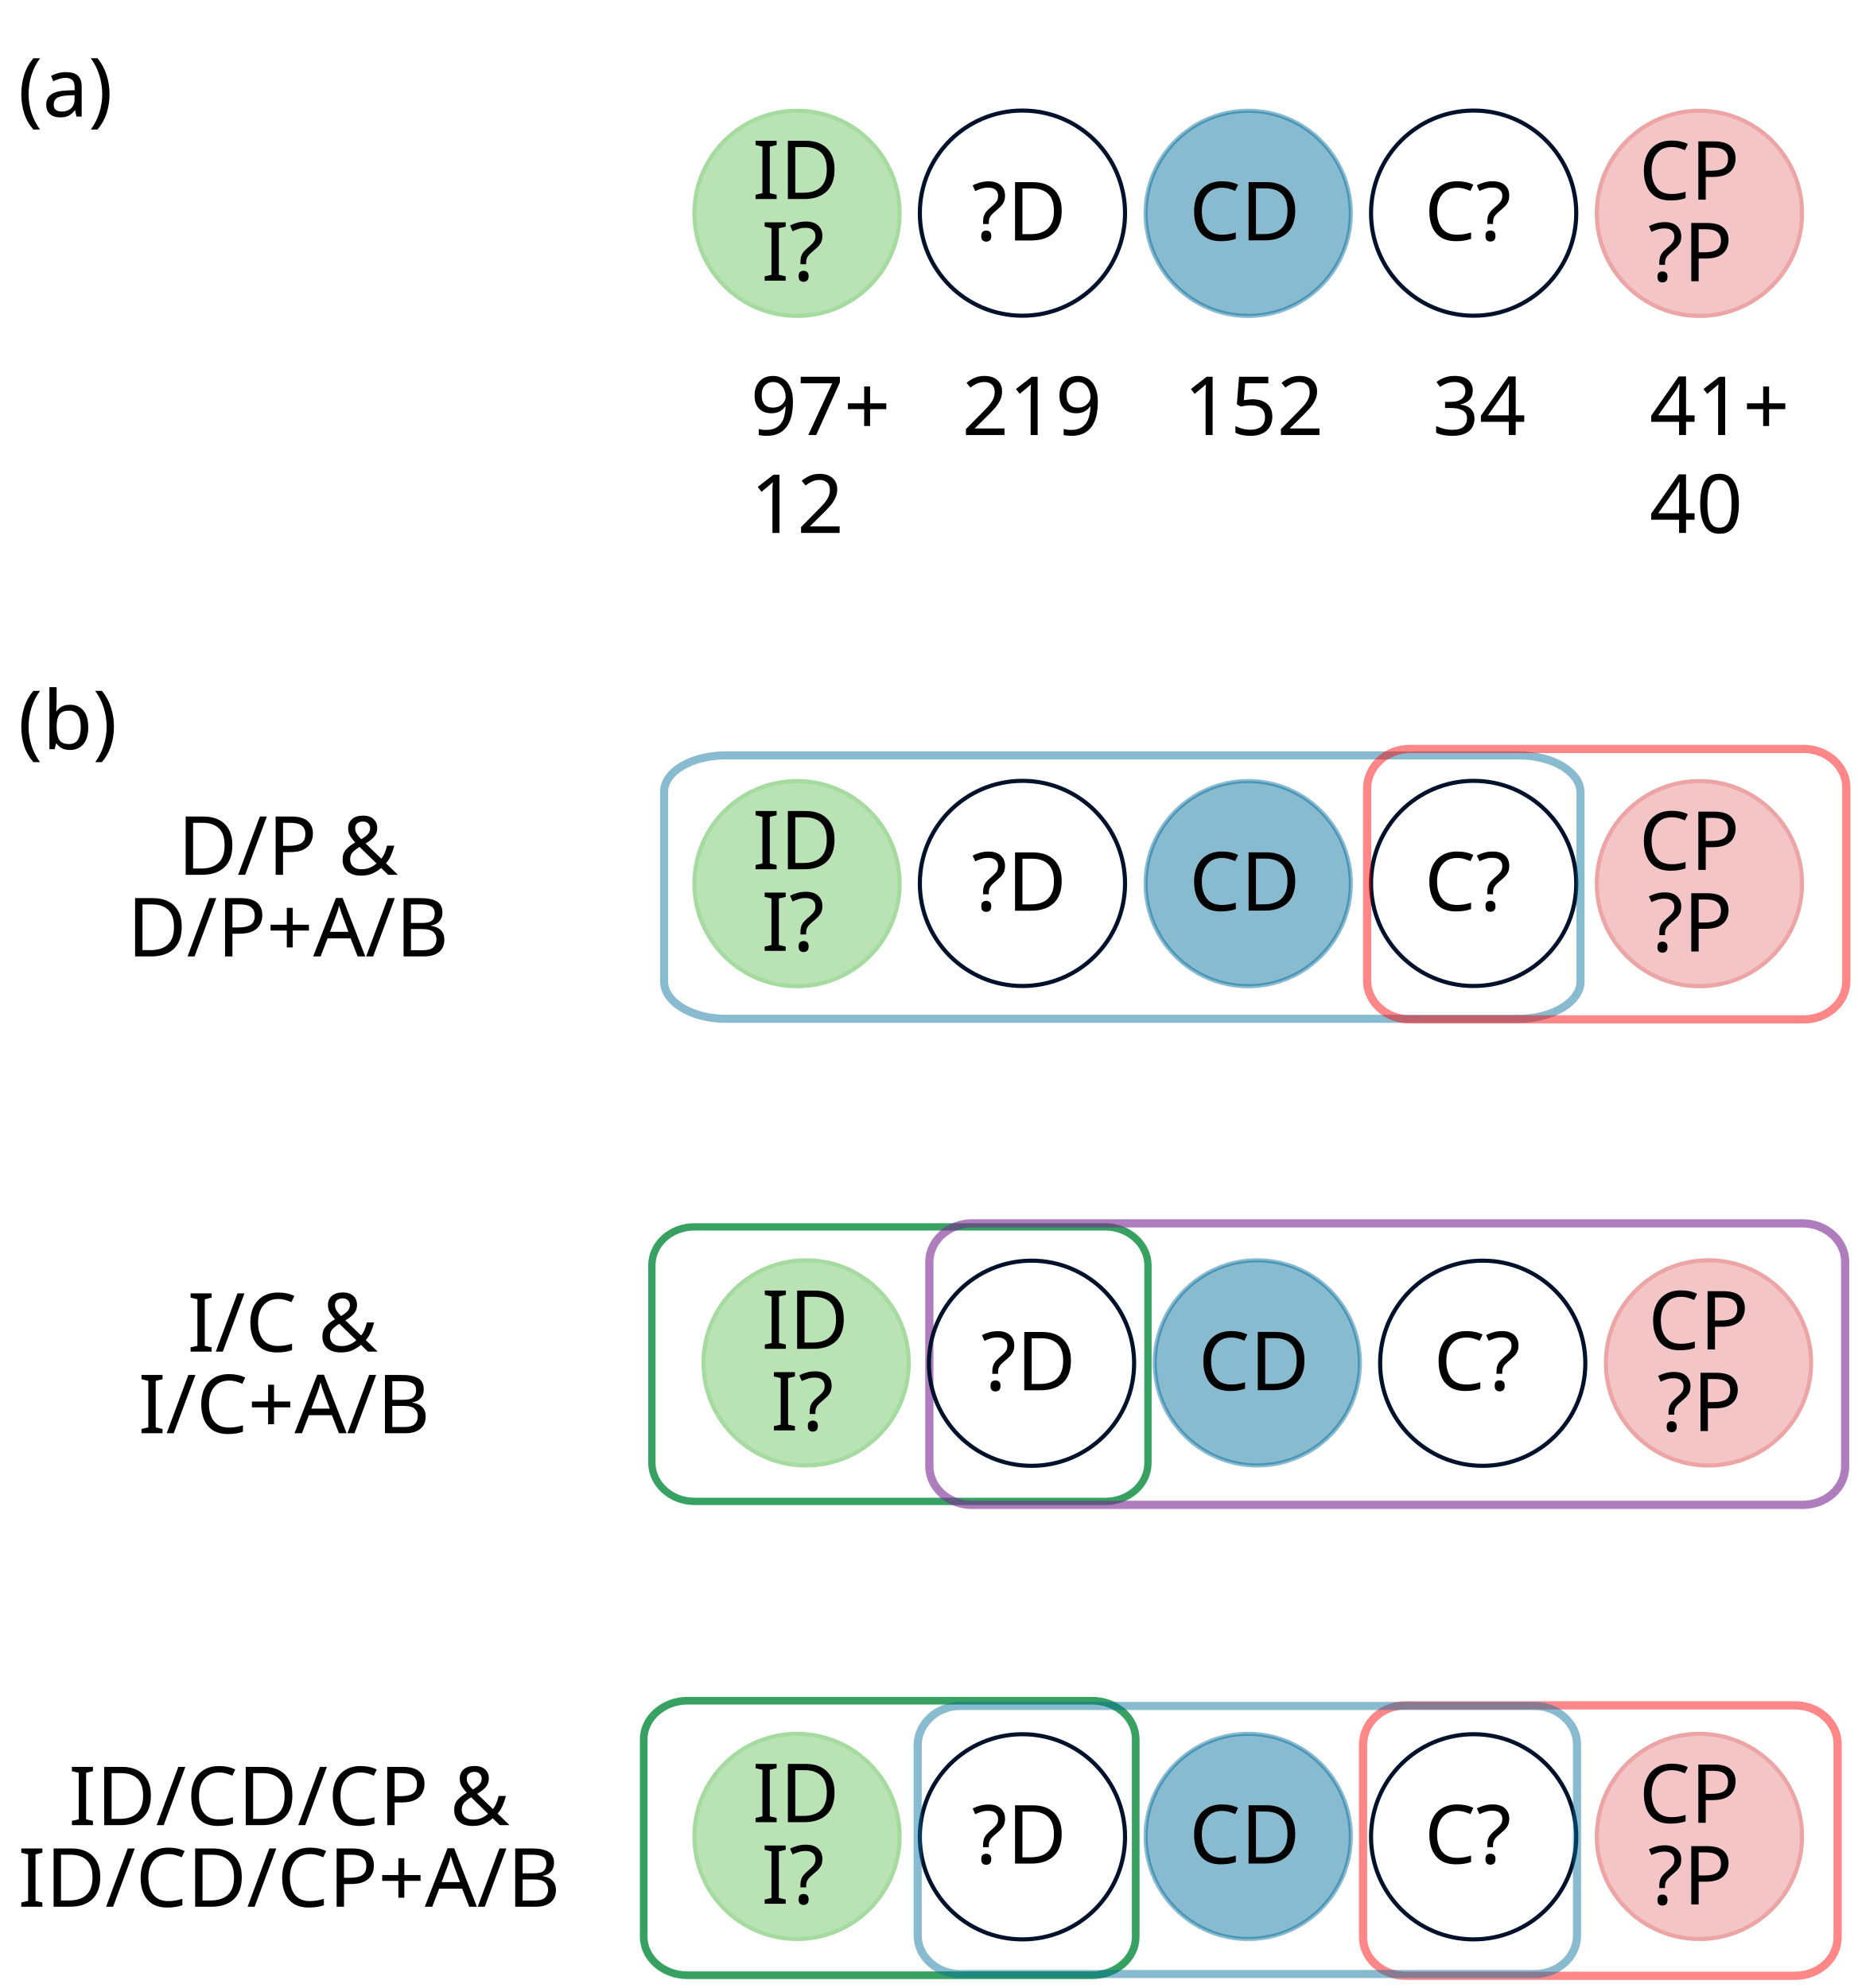
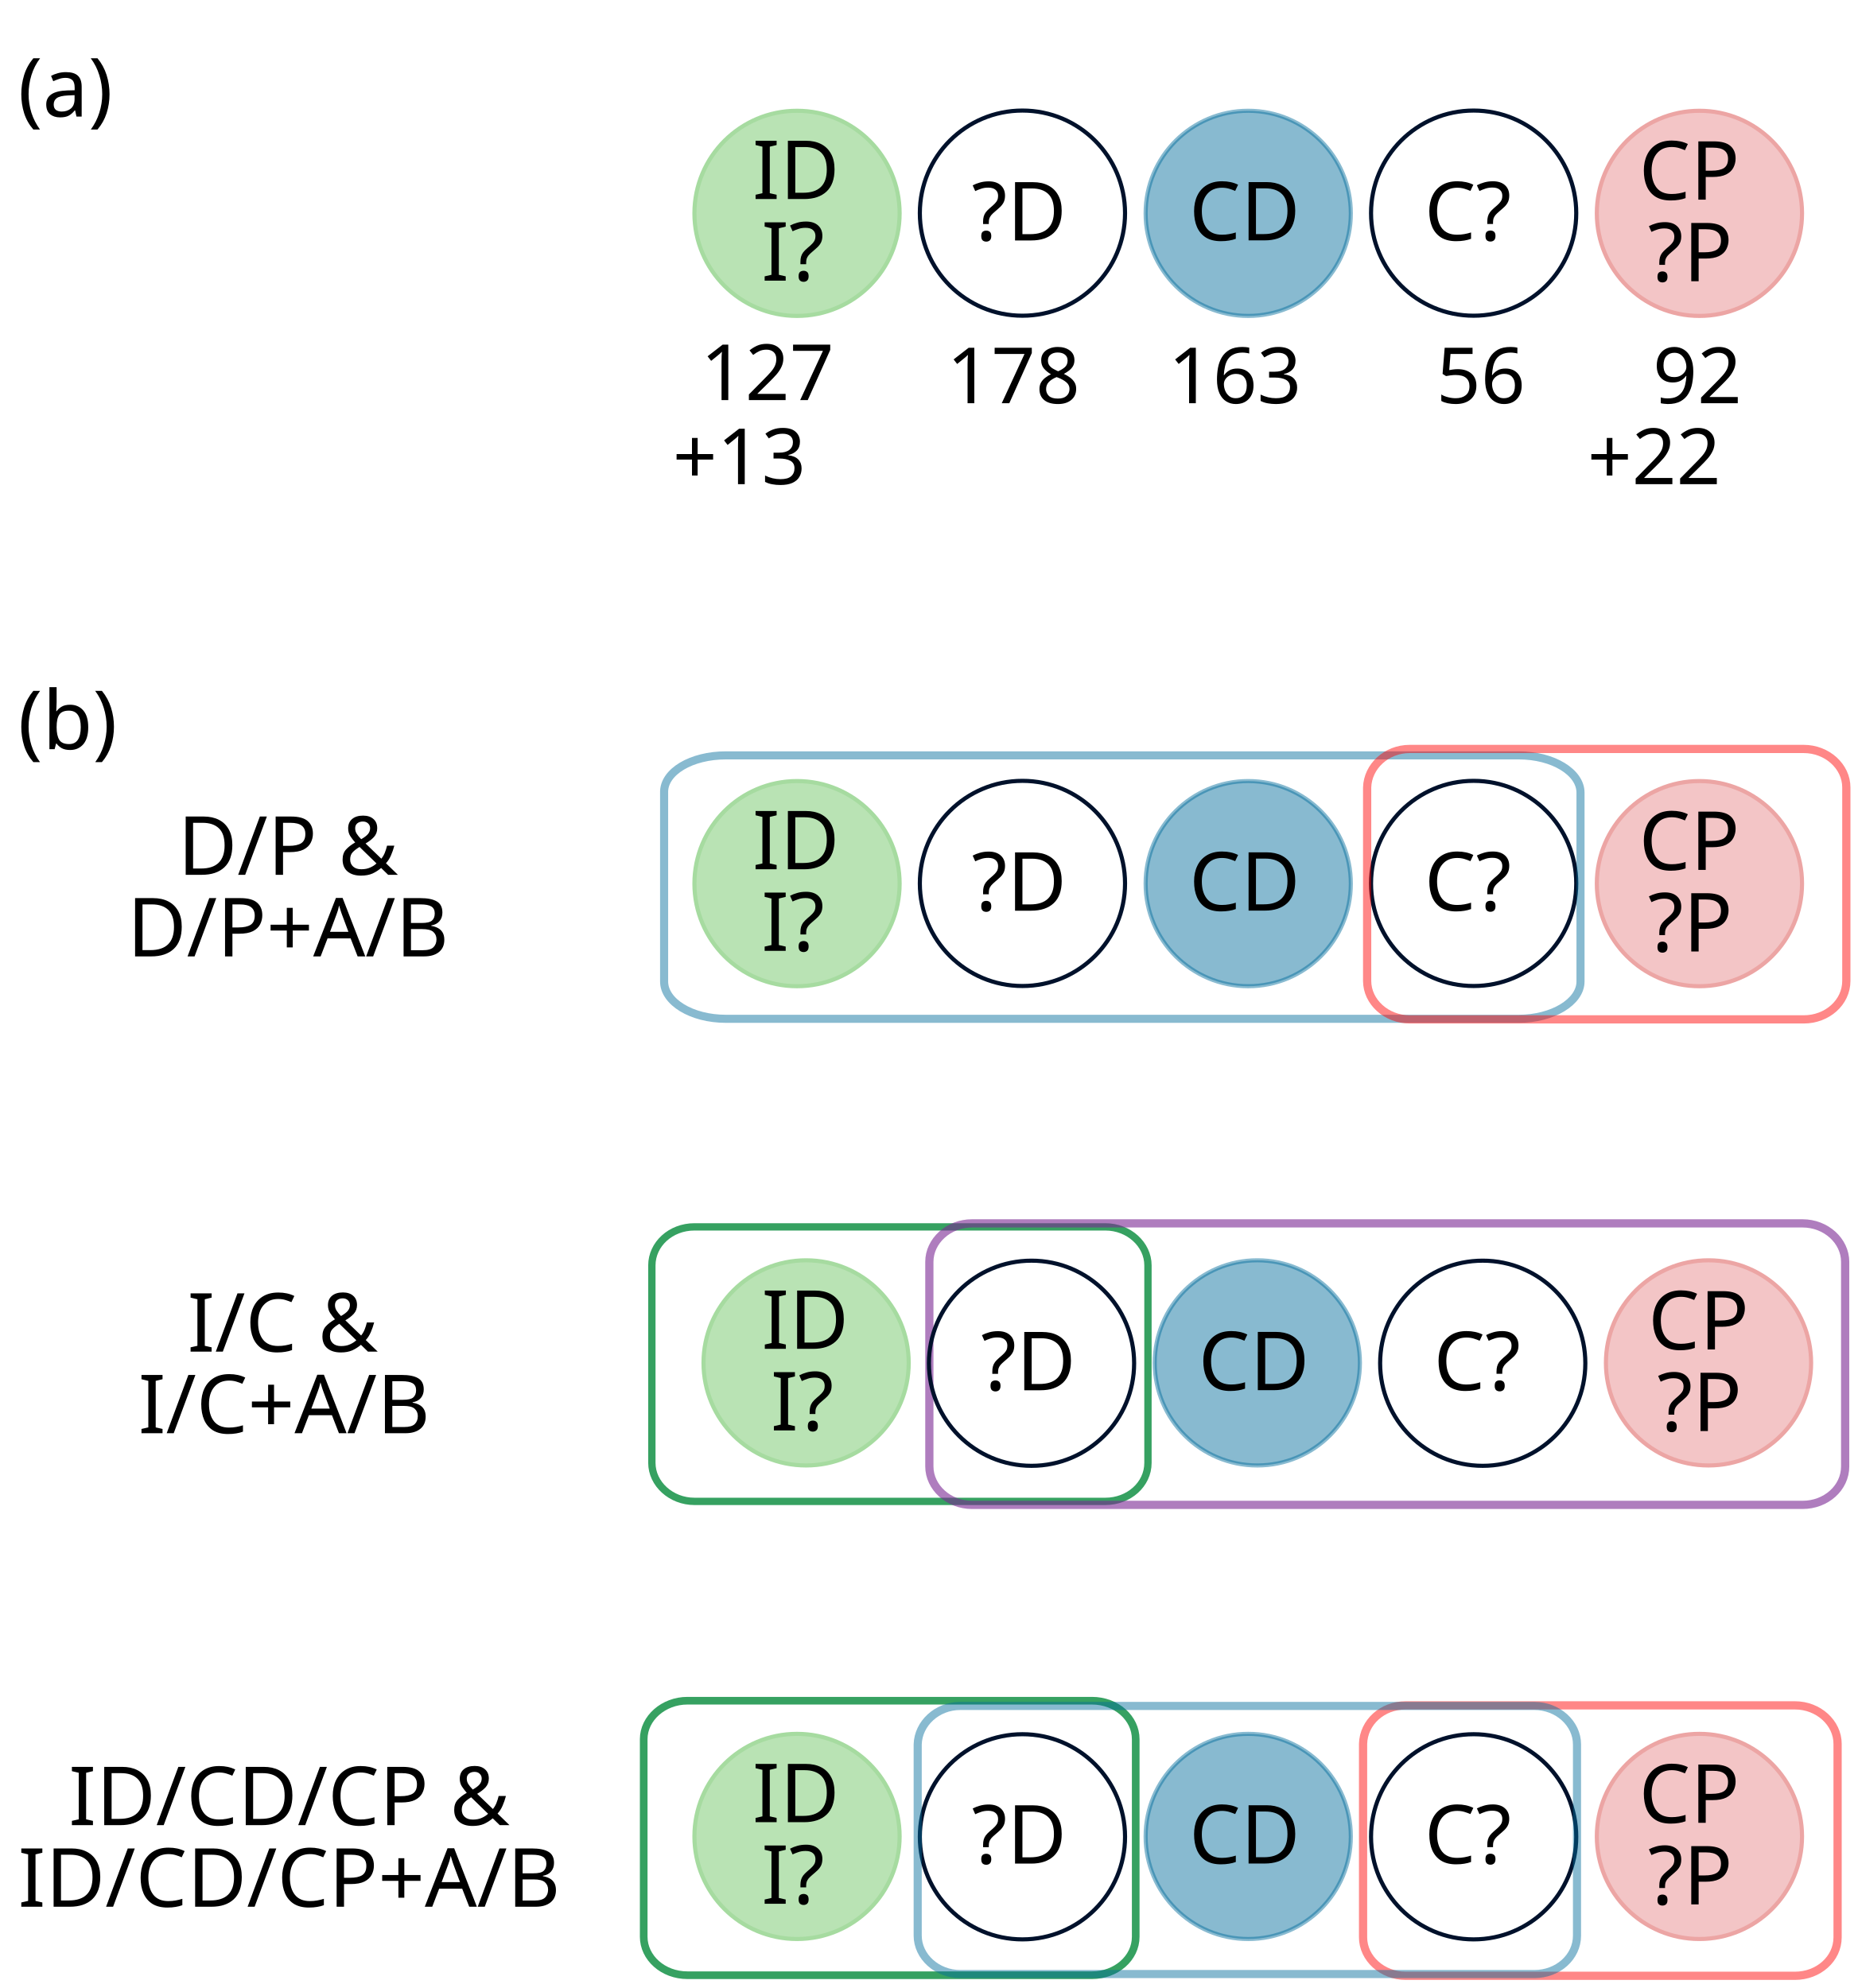
<svg xmlns="http://www.w3.org/2000/svg" version="1.1" id="svg8" x="0px" y="0px" viewBox="0 0 318.7 341.1" style="enable-background:new 0 0 318.7 341.1;" xml:space="preserve">
-   <style type="text/css">
+   <defs id="defs136" />
+   <style type="text/css" id="style2">
	.st0{fill:none;stroke:#008837;stroke-width:1.313;stroke-opacity:0.788;}
	.st1{fill:none;stroke:#FF0000;stroke-width:1.411;stroke-opacity:0.471;}
	.st2{fill:none;stroke:#008837;stroke-width:1.257;stroke-opacity:0.788;}
	.st3{fill:none;stroke:#7B2894;stroke-width:1.411;stroke-opacity:0.605;}
	.st4{font-family:'TimesNewRomanPSMT';}
	.st5{font-size:14px;}
	.st6{enable-background:new    ;}
	.st7{fill:#046C9C;fill-opacity:0.471;stroke:#046C9C;stroke-width:0.706;stroke-opacity:0.471;}
	.st8{font-family:'TimesNewRomanPS-BoldMT';}
	.st9{fill:#A6DBA0;fill-opacity:0.784;stroke:#A6DBA0;stroke-width:0.706;}
	.st10{fill:#ECA4A5;fill-opacity:0.635;stroke:#ECA5A4;stroke-width:0.706;}
	.st11{fill:none;stroke:#00112B;stroke-width:0.706;}
	.st12{fill:none;stroke:#046C9C;stroke-width:1.386;stroke-opacity:0.471;}
	.st13{fill:none;stroke:#046C9C;stroke-width:1.392;stroke-opacity:0.471;}
	.st14{font-family:'MyriadPro-Regular';}
</style>
  <g id="layer1" transform="translate(-115.8777,-261.1938)">
    <path id="rect196-0-9-4-3-3-4-4" class="st0" d="M233.8,553h69.4c4.2,0,7.5,3,7.5,6.6v33.9c0,3.7-3.4,6.6-7.5,6.6h-69.4   c-4.2,0-7.5-3-7.5-6.6v-33.9C226.3,556,229.7,553,233.8,553z" />
    <path id="rect196-0-9-4-3-3-4-4-6" class="st1" d="M357,553.8h66.8c4,0,7.3,3,7.3,6.6v33.2c0,3.7-3.3,6.6-7.3,6.6H357   c-4,0-7.3-3-7.3-6.6v-33.2C349.8,556.7,353,553.8,357,553.8z" />
    <path id="rect196-0-9-7" class="st2" d="M235,471.7h70.5c4,0,7.3,3,7.3,6.6v33.9c0,3.7-3.3,6.6-7.3,6.6H235c-4,0-7.3-3-7.3-6.6   v-33.9C227.7,474.7,230.9,471.7,235,471.7z" />
    <path id="rect196-0-0-4-2" class="st3" d="M282.6,471.1h142.5c4,0,7.3,3,7.3,6.6v35.1c0,3.7-3.3,6.6-7.3,6.6H282.6   c-4,0-7.3-3-7.3-6.6v-35.1C275.3,474.1,278.6,471.1,282.6,471.1z" />
-     <text transform="matrix(1 0 0 1 146.3748 411.2924)" class="st4 st5">D/P &amp;</text>
-     <text transform="matrix(1 0 0 1 137.6931 425.2924)" class="st4 st5">D/P+A/B</text>
-     <text transform="matrix(1 0 0 1 148.0085 493.1049)" class="st4 st5">I/C &amp;</text>
-     <text transform="matrix(1 0 0 1 139.5867 507.1049)" class="st4 st5">I/C+A/B</text>
-     <text transform="matrix(1 0 0 1 127.6511 574.351)" class="st4 st5">ID/CD/CP &amp;</text>
-     <text transform="matrix(1 0 0 1 118.9695 588.351)" class="st4 st5">ID/CD/CP+A/B</text>
-     <text transform="matrix(1 0 0 1 280.9011 335.8354)" class="st4 st5">219</text>
-     <text transform="matrix(1 0 0 1 318.9207 335.8354)" class="st4 st5">152</text>
-     <text transform="matrix(1 0 0 1 361.6091 335.8354)" class="st4 st5">34</text>
-     <text transform="matrix(1 0 0 1 398.8337 335.8354)" class="st6">
-       <tspan x="0" y="0" class="st4 st5">41+</tspan>
-       <tspan x="0" y="16.8" class="st4 st5">40</tspan>
-     </text>
-     <text transform="matrix(1 0 0 1 244.6169 335.8354)" class="st6">
-       <tspan x="0" y="0" class="st4 st5">97+</tspan>
-       <tspan x="0" y="16.8" class="st4 st5">12</tspan>
-     </text>
+     <text transform="matrix(1 0 0 1 146.3748 411.2924)" class="st4 st5" id="text9">D/P &amp;</text>
+     <text transform="matrix(1 0 0 1 137.6931 425.2924)" class="st4 st5" id="text11">D/P+A/B</text>
+     <text transform="matrix(1 0 0 1 148.0085 493.1049)" class="st4 st5" id="text13">I/C &amp;</text>
+     <text transform="matrix(1 0 0 1 139.5867 507.1049)" class="st4 st5" id="text15">I/C+A/B</text>
+     <text transform="matrix(1 0 0 1 127.6511 574.351)" class="st4 st5" id="text17">ID/CD/CP &amp;</text>
+     <text transform="matrix(1 0 0 1 118.9695 588.351)" class="st4 st5" id="text19">ID/CD/CP+A/B</text>
+     <text transform="translate(361.6091,335.8354)" class="st4 st5" id="text25" style="font-size:14px;font-family:TimesNewRomanPSMT" />
+     <text class="st6" id="text37" style="enable-background:new" x="233.398" y="329.959" />
    <g id="g1172">
      <circle id="path1033-8-4-8-5-6-9-3" class="st7" cx="330" cy="297.8" r="17.6" />
-       <text transform="matrix(1 0 0 1 319.8542 302.436)" class="st8 st5">CD</text>
+       <text transform="matrix(1 0 0 1 319.8542 302.436)" class="st8 st5" id="text40">CD</text>
      <circle id="path1033-80-87-3-1-5-9" class="st9" cx="252.6" cy="297.8" r="17.6" />
      <circle id="path1033-9-0-43-3-6-5-9" class="st10" cx="407.4" cy="297.8" r="17.6" />
      <g id="g1567-8-9-0-6" transform="translate(132.7688,33.06312)">
-         <text transform="matrix(1 0 0 1 227.439 269.3729)" class="st8 st5">C?</text>
+         <text transform="matrix(1 0 0 1 227.439 269.3729)" class="st8 st5" id="text44">C?</text>
        <circle id="path1033-80-0-4-7-5-2-1-7" class="st11" cx="235.9" cy="264.7" r="17.6" />
      </g>
      <g id="g1557-3-8-3-9" transform="translate(132.7688,33.06312)">
-         <text transform="matrix(1 0 0 1 149.7935 269.3865)" class="st8 st5">?D</text>
+         <text transform="matrix(1 0 0 1 149.7935 269.3865)" class="st8 st5" id="text48">?D</text>
        <circle id="path1033-80-0-07-7-9-1-2" class="st11" cx="158.5" cy="264.7" r="17.6" />
      </g>
-       <text transform="matrix(1 0 0 1 244.9285 295.3442)" class="st8 st5">ID</text>
-       <text transform="matrix(1 0 0 1 246.4841 309.3442)" class="st8 st5">I?</text>
-       <text transform="matrix(1 0 0 1 397.0076 295.4496)" class="st8 st5">CP</text>
-       <text transform="matrix(1 0 0 1 398.5623 309.4496)" class="st8 st5">?P</text>
+       <text transform="matrix(1 0 0 1 244.9285 295.3442)" class="st8 st5" id="text52">ID</text>
+       <text transform="matrix(1 0 0 1 246.4841 309.3442)" class="st8 st5" id="text54">I?</text>
+       <text transform="matrix(1 0 0 1 397.0076 295.4496)" class="st8 st5" id="text56">CP</text>
+       <text transform="matrix(1 0 0 1 398.5623 309.4496)" class="st8 st5" id="text58">?P</text>
    </g>
    <g id="g1126" transform="translate(0,32.80835)">
      <circle id="circle1088" class="st7" cx="330" cy="380" r="17.6" />
-       <text transform="matrix(1 0 0 1 319.8542 384.6276)" class="st8 st5">CD</text>
+       <text transform="matrix(1 0 0 1 319.8542 384.6276)" class="st8 st5" id="text62">CD</text>
      <circle id="circle1094" class="st9" cx="252.6" cy="380" r="17.6" />
      <circle id="circle1096" class="st10" cx="407.4" cy="380" r="17.6" />
      <g id="g1104" transform="translate(132.7688,33.06312)">
-         <text transform="matrix(1 0 0 1 227.439 351.5645)" class="st8 st5">C?</text>
+         <text transform="matrix(1 0 0 1 227.439 351.5645)" class="st8 st5" id="text66">C?</text>
        <circle id="circle1102" class="st11" cx="235.9" cy="346.9" r="17.6" />
      </g>
      <g id="g1112" transform="translate(132.7688,33.06312)">
-         <text transform="matrix(1 0 0 1 149.7935 351.5782)" class="st8 st5">?D</text>
+         <text transform="matrix(1 0 0 1 149.7935 351.5782)" class="st8 st5" id="text70">?D</text>
        <circle id="circle1110" class="st11" cx="158.5" cy="346.9" r="17.6" />
      </g>
-       <text transform="matrix(1 0 0 1 244.9285 377.5358)" class="st8 st5">ID</text>
-       <text transform="matrix(1 0 0 1 246.4841 391.5358)" class="st8 st5">I?</text>
-       <text transform="matrix(1 0 0 1 397.0076 377.6413)" class="st8 st5">CP</text>
-       <text transform="matrix(1 0 0 1 398.5623 391.6413)" class="st8 st5">?P</text>
+       <text transform="matrix(1 0 0 1 244.9285 377.5358)" class="st8 st5" id="text74">ID</text>
+       <text transform="matrix(1 0 0 1 246.4841 391.5358)" class="st8 st5" id="text76">I?</text>
+       <text transform="matrix(1 0 0 1 397.0076 377.6413)" class="st8 st5" id="text78">CP</text>
+       <text transform="matrix(1 0 0 1 398.5623 391.6413)" class="st8 st5" id="text80">?P</text>
    </g>
    <path id="rect1128" class="st12" d="M240.4,390.8h136c5.9,0,10.6,2.9,10.6,6.4v32.4c0,3.5-4.8,6.4-10.6,6.4h-136   c-5.9,0-10.6-2.9-10.6-6.4v-32.4C229.7,393.6,234.5,390.8,240.4,390.8z" />
    <path id="rect1151" class="st1" d="M357.7,389.7h67.6c4,0,7.3,3,7.3,6.6v33.2c0,3.7-3.3,6.6-7.3,6.6h-67.6c-4,0-7.3-3-7.3-6.6   v-33.2C350.5,392.7,353.7,389.7,357.7,389.7z" />
    <g id="g1212" transform="translate(0.5590713,61.8359)">
      <circle id="circle1174" class="st7" cx="331" cy="433.2" r="17.6" />
-       <text transform="matrix(1 0 0 1 320.8802 437.8833)" class="st8 st5">CD</text>
+       <text transform="matrix(1 0 0 1 320.8802 437.8833)" class="st8 st5" id="text86">CD</text>
      <circle id="circle1180" class="st9" cx="253.6" cy="433.2" r="17.6" />
      <circle id="circle1182" class="st10" cx="408.4" cy="433.2" r="17.6" />
      <g id="g1190" transform="translate(132.7688,33.06312)">
-         <text transform="matrix(1 0 0 1 228.4649 404.8202)" class="st8 st5">C?</text>
+         <text transform="matrix(1 0 0 1 228.4649 404.8202)" class="st8 st5" id="text90">C?</text>
        <circle id="circle1188" class="st11" cx="236.9" cy="400.2" r="17.6" />
      </g>
      <g id="g1198" transform="translate(132.7688,33.06312)">
-         <text transform="matrix(1 0 0 1 150.8194 404.8338)" class="st8 st5">?D</text>
+         <text transform="matrix(1 0 0 1 150.8194 404.8338)" class="st8 st5" id="text94">?D</text>
        <circle id="circle1196" class="st11" cx="159.5" cy="400.2" r="17.6" />
      </g>
-       <text transform="matrix(1 0 0 1 245.9544 430.7905)" class="st8 st5">ID</text>
-       <text transform="matrix(1 0 0 1 247.51 444.7905)" class="st8 st5">I?</text>
-       <text transform="matrix(1 0 0 1 398.0335 430.8969)" class="st8 st5">CP</text>
-       <text transform="matrix(1 0 0 1 399.5882 444.8969)" class="st8 st5">?P</text>
+       <text transform="matrix(1 0 0 1 245.9544 430.7905)" class="st8 st5" id="text98">ID</text>
+       <text transform="matrix(1 0 0 1 247.51 444.7905)" class="st8 st5" id="text100">I?</text>
+       <text transform="matrix(1 0 0 1 398.0335 430.8969)" class="st8 st5" id="text102">CP</text>
+       <text transform="matrix(1 0 0 1 399.5882 444.8969)" class="st8 st5" id="text104">?P</text>
    </g>
    <g id="g1252" transform="translate(0,90.48755)">
      <circle id="circle1214" class="st7" cx="330" cy="485.8" r="17.6" />
-       <text transform="matrix(1 0 0 1 319.8542 490.4484)" class="st8 st5">CD</text>
+       <text transform="matrix(1 0 0 1 319.8542 490.4484)" class="st8 st5" id="text108">CD</text>
      <circle id="circle1220" class="st9" cx="252.6" cy="485.8" r="17.6" />
      <circle id="circle1222" class="st10" cx="407.4" cy="485.8" r="17.6" />
      <g id="g1230" transform="translate(132.7688,33.06312)">
-         <text transform="matrix(1 0 0 1 227.439 457.3853)" class="st8 st5">C?</text>
+         <text transform="matrix(1 0 0 1 227.439 457.3853)" class="st8 st5" id="text112">C?</text>
        <circle id="circle1228" class="st11" cx="235.9" cy="452.8" r="17.6" />
      </g>
      <g id="g1238" transform="translate(132.7688,33.06312)">
-         <text transform="matrix(1 0 0 1 149.7935 457.399)" class="st8 st5">?D</text>
+         <text transform="matrix(1 0 0 1 149.7935 457.399)" class="st8 st5" id="text116">?D</text>
        <circle id="circle1236" class="st11" cx="158.5" cy="452.8" r="17.6" />
      </g>
-       <text transform="matrix(1 0 0 1 244.9285 483.3566)" class="st8 st5">ID</text>
-       <text transform="matrix(1 0 0 1 246.4841 497.3566)" class="st8 st5">I?</text>
-       <text transform="matrix(1 0 0 1 397.0076 483.4621)" class="st8 st5">CP</text>
-       <text transform="matrix(1 0 0 1 398.5623 497.4621)" class="st8 st5">?P</text>
+       <text transform="matrix(1 0 0 1 244.9285 483.3566)" class="st8 st5" id="text120">ID</text>
+       <text transform="matrix(1 0 0 1 246.4841 497.3566)" class="st8 st5" id="text122">I?</text>
+       <text transform="matrix(1 0 0 1 397.0076 483.4621)" class="st8 st5" id="text124">CP</text>
+       <text transform="matrix(1 0 0 1 398.5623 497.4621)" class="st8 st5" id="text126">?P</text>
    </g>
    <path id="rect196-0-9-4-3-3-1" class="st13" d="M280.6,553.9h98.5c4,0,7.3,3,7.3,6.6v32.8c0,3.7-3.3,6.6-7.3,6.6h-98.5   c-4,0-7.3-3-7.3-6.6v-32.8C273.4,556.9,276.6,553.9,280.6,553.9z" />
+     <text xml:space="preserve" style="font-style:normal;font-weight:normal;font-size:85.333px;line-height:1.25;font-family:sans-serif;letter-spacing:0px;word-spacing:0px;fill:#000000;fill-opacity:1;stroke:none" x="236.076" y="329.844" id="text949">
+       <tspan x="236.076" y="329.844" style="font-size:13.333px" id="tspan959">127</tspan>
+       <tspan x="236.076" y="436.51" style="font-size:13.333px" id="tspan963" />
+     </text>
+     <flowRoot xml:space="preserve" id="flowRoot965" style="fill:black;fill-opacity:1;stroke:none;font-family:sans-serif;font-style:normal;font-weight:normal;font-size:85.333px;line-height:1.25;letter-spacing:0px;word-spacing:0px">
+       <flowRegion id="flowRegion967">
+         <rect id="rect969" width="6.945" height="101.501" x="96.693" y="72.39" />
+       </flowRegion>
+       <flowPara id="flowPara971" />
+     </flowRoot>
+     <text id="text977" y="344.268" x="231.268" style="font-style:normal;font-weight:normal;font-size:85.333px;line-height:1.25;font-family:sans-serif;letter-spacing:0px;word-spacing:0px;fill:#000000;fill-opacity:1;stroke:none" xml:space="preserve">
+       <tspan id="tspan973" style="font-size:13.333px" y="344.268" x="231.268">+13</tspan>
+       <tspan id="tspan975" style="font-size:13.333px" y="450.934" x="231.268" />
+     </text>
+     <text id="text983" y="330.378" x="278.279" style="font-style:normal;font-weight:normal;font-size:85.333px;line-height:1.25;font-family:sans-serif;letter-spacing:0px;word-spacing:0px;fill:#000000;fill-opacity:1;stroke:none" xml:space="preserve">
+       <tspan id="tspan979" style="font-size:13.333px" y="330.378" x="278.279">178</tspan>
+       <tspan id="tspan981" style="font-size:13.333px" y="437.045" x="278.279" />
+     </text>
+     <text xml:space="preserve" style="font-style:normal;font-weight:normal;font-size:85.333px;line-height:1.25;font-family:sans-serif;letter-spacing:0px;word-spacing:0px;fill:#000000;fill-opacity:1;stroke:none" x="316.279" y="330.378" id="text989">
+       <tspan x="316.279" y="330.378" style="font-size:13.333px" id="tspan985">163</tspan>
+       <tspan x="316.279" y="437.045" style="font-size:13.333px" id="tspan987" />
+     </text>
+     <text id="text995" y="330.378" x="362.279" style="font-style:normal;font-weight:normal;font-size:85.333px;line-height:1.25;font-family:sans-serif;letter-spacing:0px;word-spacing:0px;fill:#000000;fill-opacity:1;stroke:none" xml:space="preserve">
+       <tspan id="tspan991" style="font-size:13.333px" y="330.378" x="362.279">56</tspan>
+       <tspan id="tspan993" style="font-size:13.333px" y="437.045" x="362.279" />
+     </text>
+     <text id="text1001" y="330.378" x="399.409" style="font-style:normal;font-weight:normal;font-size:85.333px;line-height:1.25;font-family:sans-serif;letter-spacing:0px;word-spacing:0px;fill:#000000;fill-opacity:1;stroke:none" xml:space="preserve">
+       <tspan id="tspan997" style="font-size:13.333px" y="330.378" x="399.409">92</tspan>
+       <tspan id="tspan999" style="font-size:13.333px" y="437.045" x="399.409" />
+     </text>
+     <text xml:space="preserve" style="font-style:normal;font-weight:normal;font-size:85.333px;line-height:1.25;font-family:sans-serif;letter-spacing:0px;word-spacing:0px;fill:#000000;fill-opacity:1;stroke:none" x="388.191" y="344.268" id="text1007">
+       <tspan x="388.191" y="344.268" style="font-size:13.333px" id="tspan1003">+22</tspan>
+       <tspan x="388.191" y="450.934" style="font-size:13.333px" id="tspan1005" />
+     </text>
  </g>
-   <text transform="matrix(1 0 0 1 3.0918 20)" class="st14 st5">(a)</text>
-   <text transform="matrix(1 0 0 1 3.0918 128.5422)" class="st14 st5">(b)</text>
+   <text transform="matrix(1 0 0 1 3.0918 20)" class="st14 st5" id="text131">(a)</text>
+   <text transform="matrix(1 0 0 1 3.0918 128.5422)" class="st14 st5" id="text133">(b)</text>
</svg>
